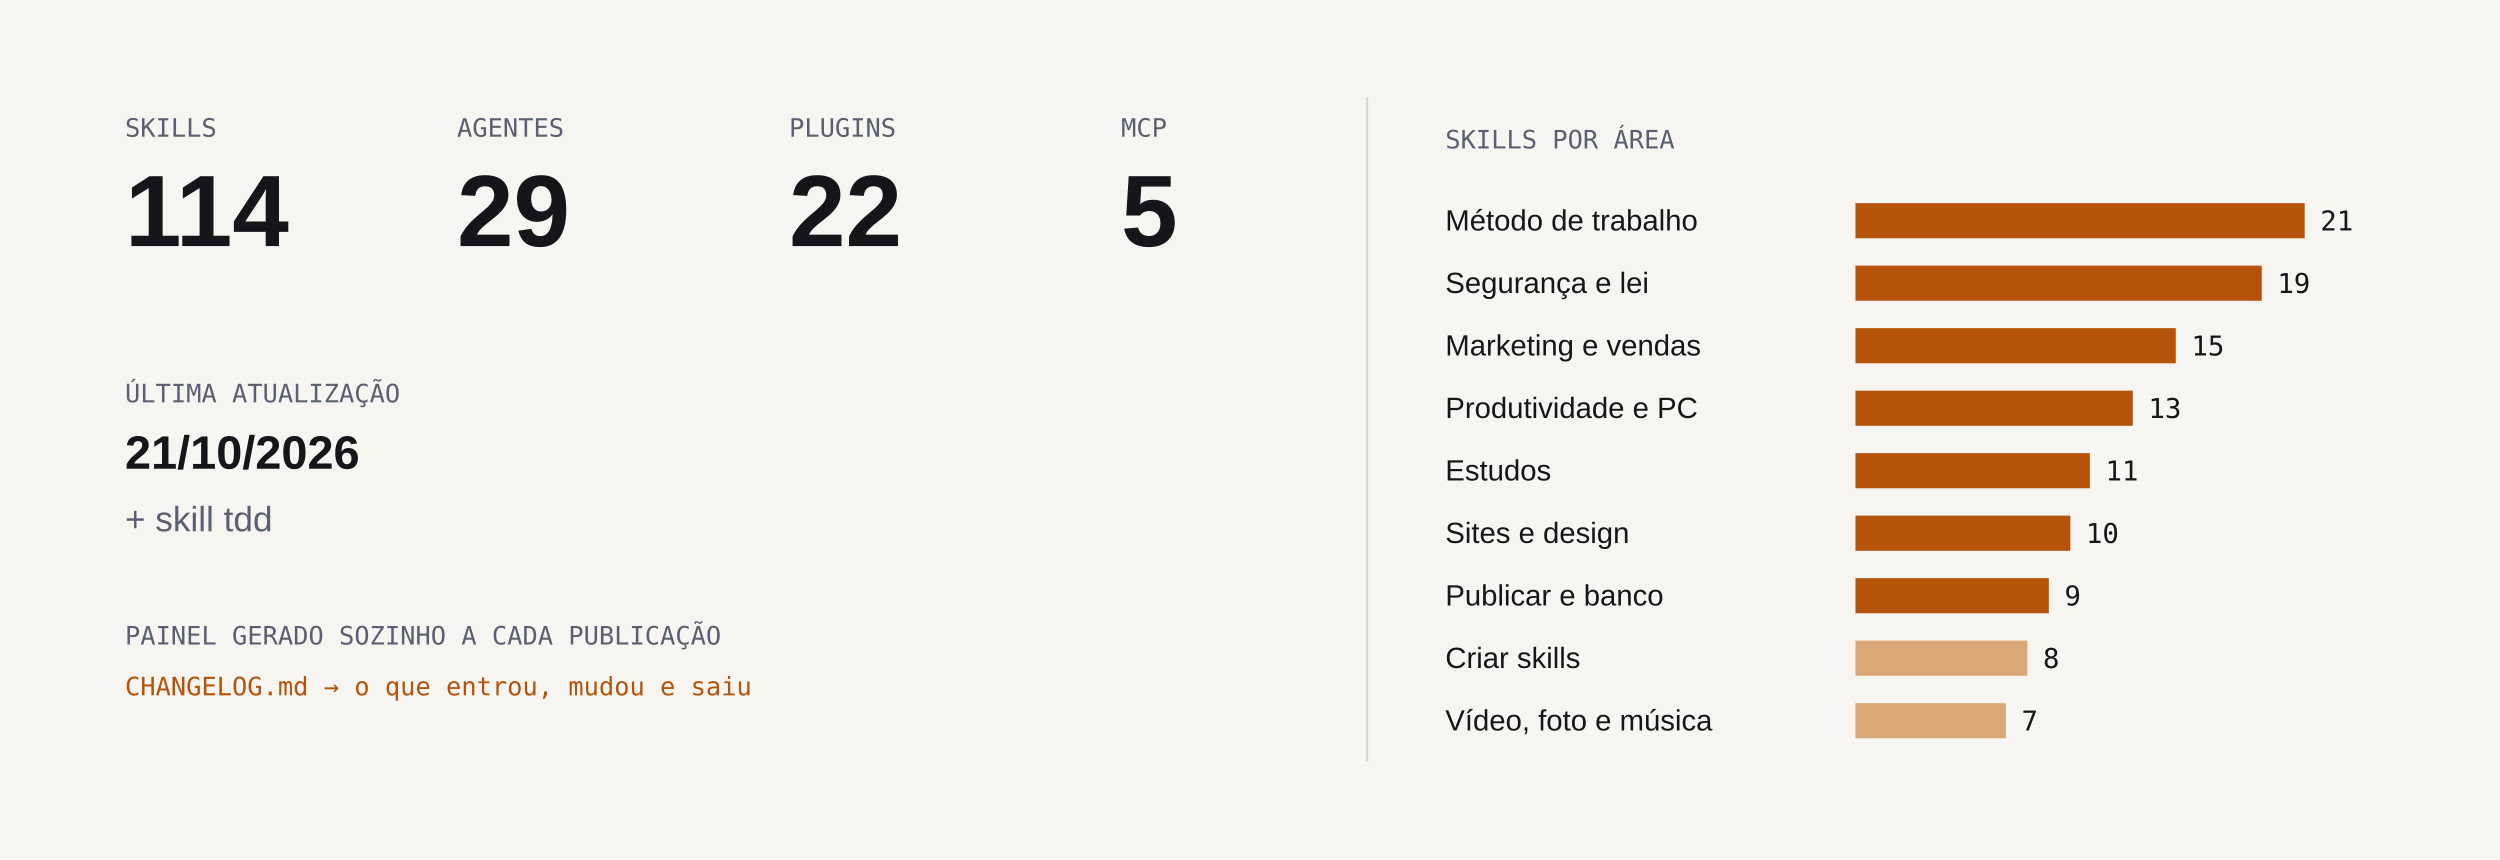
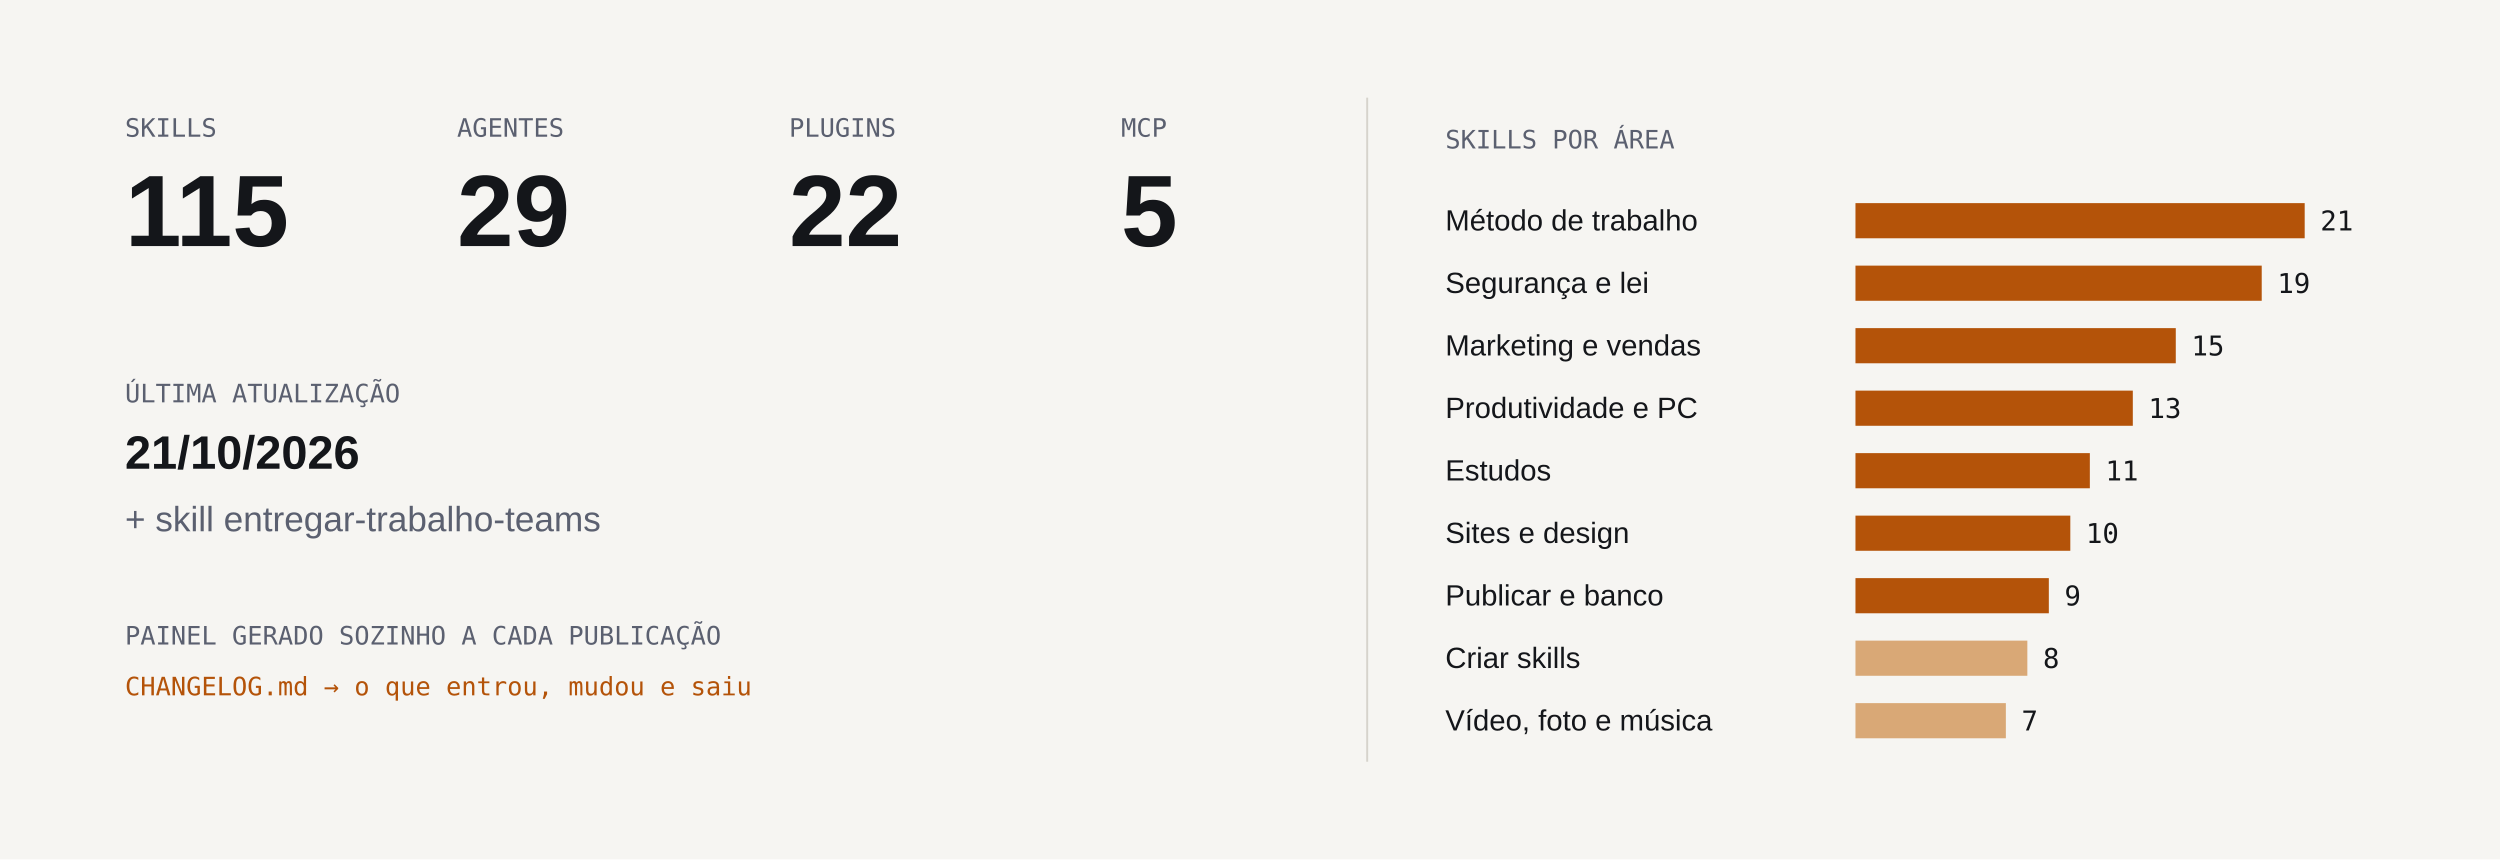
<svg xmlns="http://www.w3.org/2000/svg" viewBox="0 0 1280 440" width="1280" height="440" role="img" aria-label="Painel do kit: skills por área e última atualização 21/10/2026">
  <rect width="1280" height="440" fill="#f6f5f2" />
  <text x="64" y="70" font-family="'JetBrains Mono','Cascadia Code',Consolas,'DejaVu Sans Mono',monospace" font-size="13" fill="#5b6070">SKILLS</text>
-   <text x="64" y="126" font-family="'Inter Tight','Segoe UI','Helvetica Neue',Arial,sans-serif" font-size="52" font-weight="700" fill="#14161a">114</text>
+   <text x="64" y="126" font-family="'Inter Tight','Segoe UI','Helvetica Neue',Arial,sans-serif" font-size="52" font-weight="700" fill="#14161a">115</text>
  <text x="234" y="70" font-family="'JetBrains Mono','Cascadia Code',Consolas,'DejaVu Sans Mono',monospace" font-size="13" fill="#5b6070">AGENTES</text>
  <text x="234" y="126" font-family="'Inter Tight','Segoe UI','Helvetica Neue',Arial,sans-serif" font-size="52" font-weight="700" fill="#14161a">29</text>
  <text x="404" y="70" font-family="'JetBrains Mono','Cascadia Code',Consolas,'DejaVu Sans Mono',monospace" font-size="13" fill="#5b6070">PLUGINS</text>
  <text x="404" y="126" font-family="'Inter Tight','Segoe UI','Helvetica Neue',Arial,sans-serif" font-size="52" font-weight="700" fill="#14161a">22</text>
  <text x="574" y="70" font-family="'JetBrains Mono','Cascadia Code',Consolas,'DejaVu Sans Mono',monospace" font-size="13" fill="#5b6070">MCP</text>
  <text x="574" y="126" font-family="'Inter Tight','Segoe UI','Helvetica Neue',Arial,sans-serif" font-size="52" font-weight="700" fill="#14161a">5</text>
  <text x="64" y="206" font-family="'JetBrains Mono','Cascadia Code',Consolas,'DejaVu Sans Mono',monospace" font-size="13" fill="#5b6070">ÚLTIMA ATUALIZAÇÃO</text>
  <text x="64" y="240" font-family="'Inter Tight','Segoe UI','Helvetica Neue',Arial,sans-serif" font-size="24" font-weight="700" fill="#14161a">21/10/2026</text>
-   <text x="64" y="272" font-family="'Inter Tight','Segoe UI','Helvetica Neue',Arial,sans-serif" font-size="18" fill="#5b6070">+ skill tdd</text>
+   <text x="64" y="272" font-family="'Inter Tight','Segoe UI','Helvetica Neue',Arial,sans-serif" font-size="18" fill="#5b6070">+ skill entregar-trabalho-teams</text>
  <text x="64" y="330" font-family="'JetBrains Mono','Cascadia Code',Consolas,'DejaVu Sans Mono',monospace" font-size="13" fill="#5b6070">PAINEL GERADO SOZINHO A CADA PUBLICAÇÃO</text>
  <text x="64" y="356" font-family="'JetBrains Mono','Cascadia Code',Consolas,'DejaVu Sans Mono',monospace" font-size="13" fill="#b45309">CHANGELOG.md → o que entrou, mudou e saiu</text>
  <line x1="700" y1="50" x2="700" y2="390" stroke="#d6d3cc" />
  <text x="740" y="76" font-family="'JetBrains Mono','Cascadia Code',Consolas,'DejaVu Sans Mono',monospace" font-size="13" fill="#5b6070">SKILLS POR ÁREA</text>
  <text x="740" y="118" font-family="'Inter Tight','Segoe UI','Helvetica Neue',Arial,sans-serif" font-size="15" fill="#14161a">Método de trabalho</text>
  <rect x="950" y="104" width="230" height="18" fill="#b45309" />
  <text x="1188" y="118" font-family="'JetBrains Mono','Cascadia Code',Consolas,'DejaVu Sans Mono',monospace" font-size="14" fill="#14161a">21</text>
  <text x="740" y="150" font-family="'Inter Tight','Segoe UI','Helvetica Neue',Arial,sans-serif" font-size="15" fill="#14161a">Segurança e lei</text>
  <rect x="950" y="136" width="208" height="18" fill="#b45309" />
  <text x="1166" y="150" font-family="'JetBrains Mono','Cascadia Code',Consolas,'DejaVu Sans Mono',monospace" font-size="14" fill="#14161a">19</text>
  <text x="740" y="182" font-family="'Inter Tight','Segoe UI','Helvetica Neue',Arial,sans-serif" font-size="15" fill="#14161a">Marketing e vendas</text>
  <rect x="950" y="168" width="164" height="18" fill="#b45309" />
  <text x="1122" y="182" font-family="'JetBrains Mono','Cascadia Code',Consolas,'DejaVu Sans Mono',monospace" font-size="14" fill="#14161a">15</text>
  <text x="740" y="214" font-family="'Inter Tight','Segoe UI','Helvetica Neue',Arial,sans-serif" font-size="15" fill="#14161a">Produtividade e PC</text>
  <rect x="950" y="200" width="142" height="18" fill="#b45309" />
  <text x="1100" y="214" font-family="'JetBrains Mono','Cascadia Code',Consolas,'DejaVu Sans Mono',monospace" font-size="14" fill="#14161a">13</text>
  <text x="740" y="246" font-family="'Inter Tight','Segoe UI','Helvetica Neue',Arial,sans-serif" font-size="15" fill="#14161a">Estudos</text>
  <rect x="950" y="232" width="120" height="18" fill="#b45309" />
  <text x="1078" y="246" font-family="'JetBrains Mono','Cascadia Code',Consolas,'DejaVu Sans Mono',monospace" font-size="14" fill="#14161a">11</text>
  <text x="740" y="278" font-family="'Inter Tight','Segoe UI','Helvetica Neue',Arial,sans-serif" font-size="15" fill="#14161a">Sites e design</text>
  <rect x="950" y="264" width="110" height="18" fill="#b45309" />
  <text x="1068" y="278" font-family="'JetBrains Mono','Cascadia Code',Consolas,'DejaVu Sans Mono',monospace" font-size="14" fill="#14161a">10</text>
  <text x="740" y="310" font-family="'Inter Tight','Segoe UI','Helvetica Neue',Arial,sans-serif" font-size="15" fill="#14161a">Publicar e banco</text>
  <rect x="950" y="296" width="99" height="18" fill="#b45309" />
  <text x="1057" y="310" font-family="'JetBrains Mono','Cascadia Code',Consolas,'DejaVu Sans Mono',monospace" font-size="14" fill="#14161a">9</text>
  <text x="740" y="342" font-family="'Inter Tight','Segoe UI','Helvetica Neue',Arial,sans-serif" font-size="15" fill="#14161a">Criar skills</text>
  <rect x="950" y="328" width="88" height="18" fill="#d9a876" />
  <text x="1046" y="342" font-family="'JetBrains Mono','Cascadia Code',Consolas,'DejaVu Sans Mono',monospace" font-size="14" fill="#14161a">8</text>
  <text x="740" y="374" font-family="'Inter Tight','Segoe UI','Helvetica Neue',Arial,sans-serif" font-size="15" fill="#14161a">Vídeo, foto e música</text>
  <rect x="950" y="360" width="77" height="18" fill="#d9a876" />
  <text x="1035" y="374" font-family="'JetBrains Mono','Cascadia Code',Consolas,'DejaVu Sans Mono',monospace" font-size="14" fill="#14161a">7</text>
</svg>
